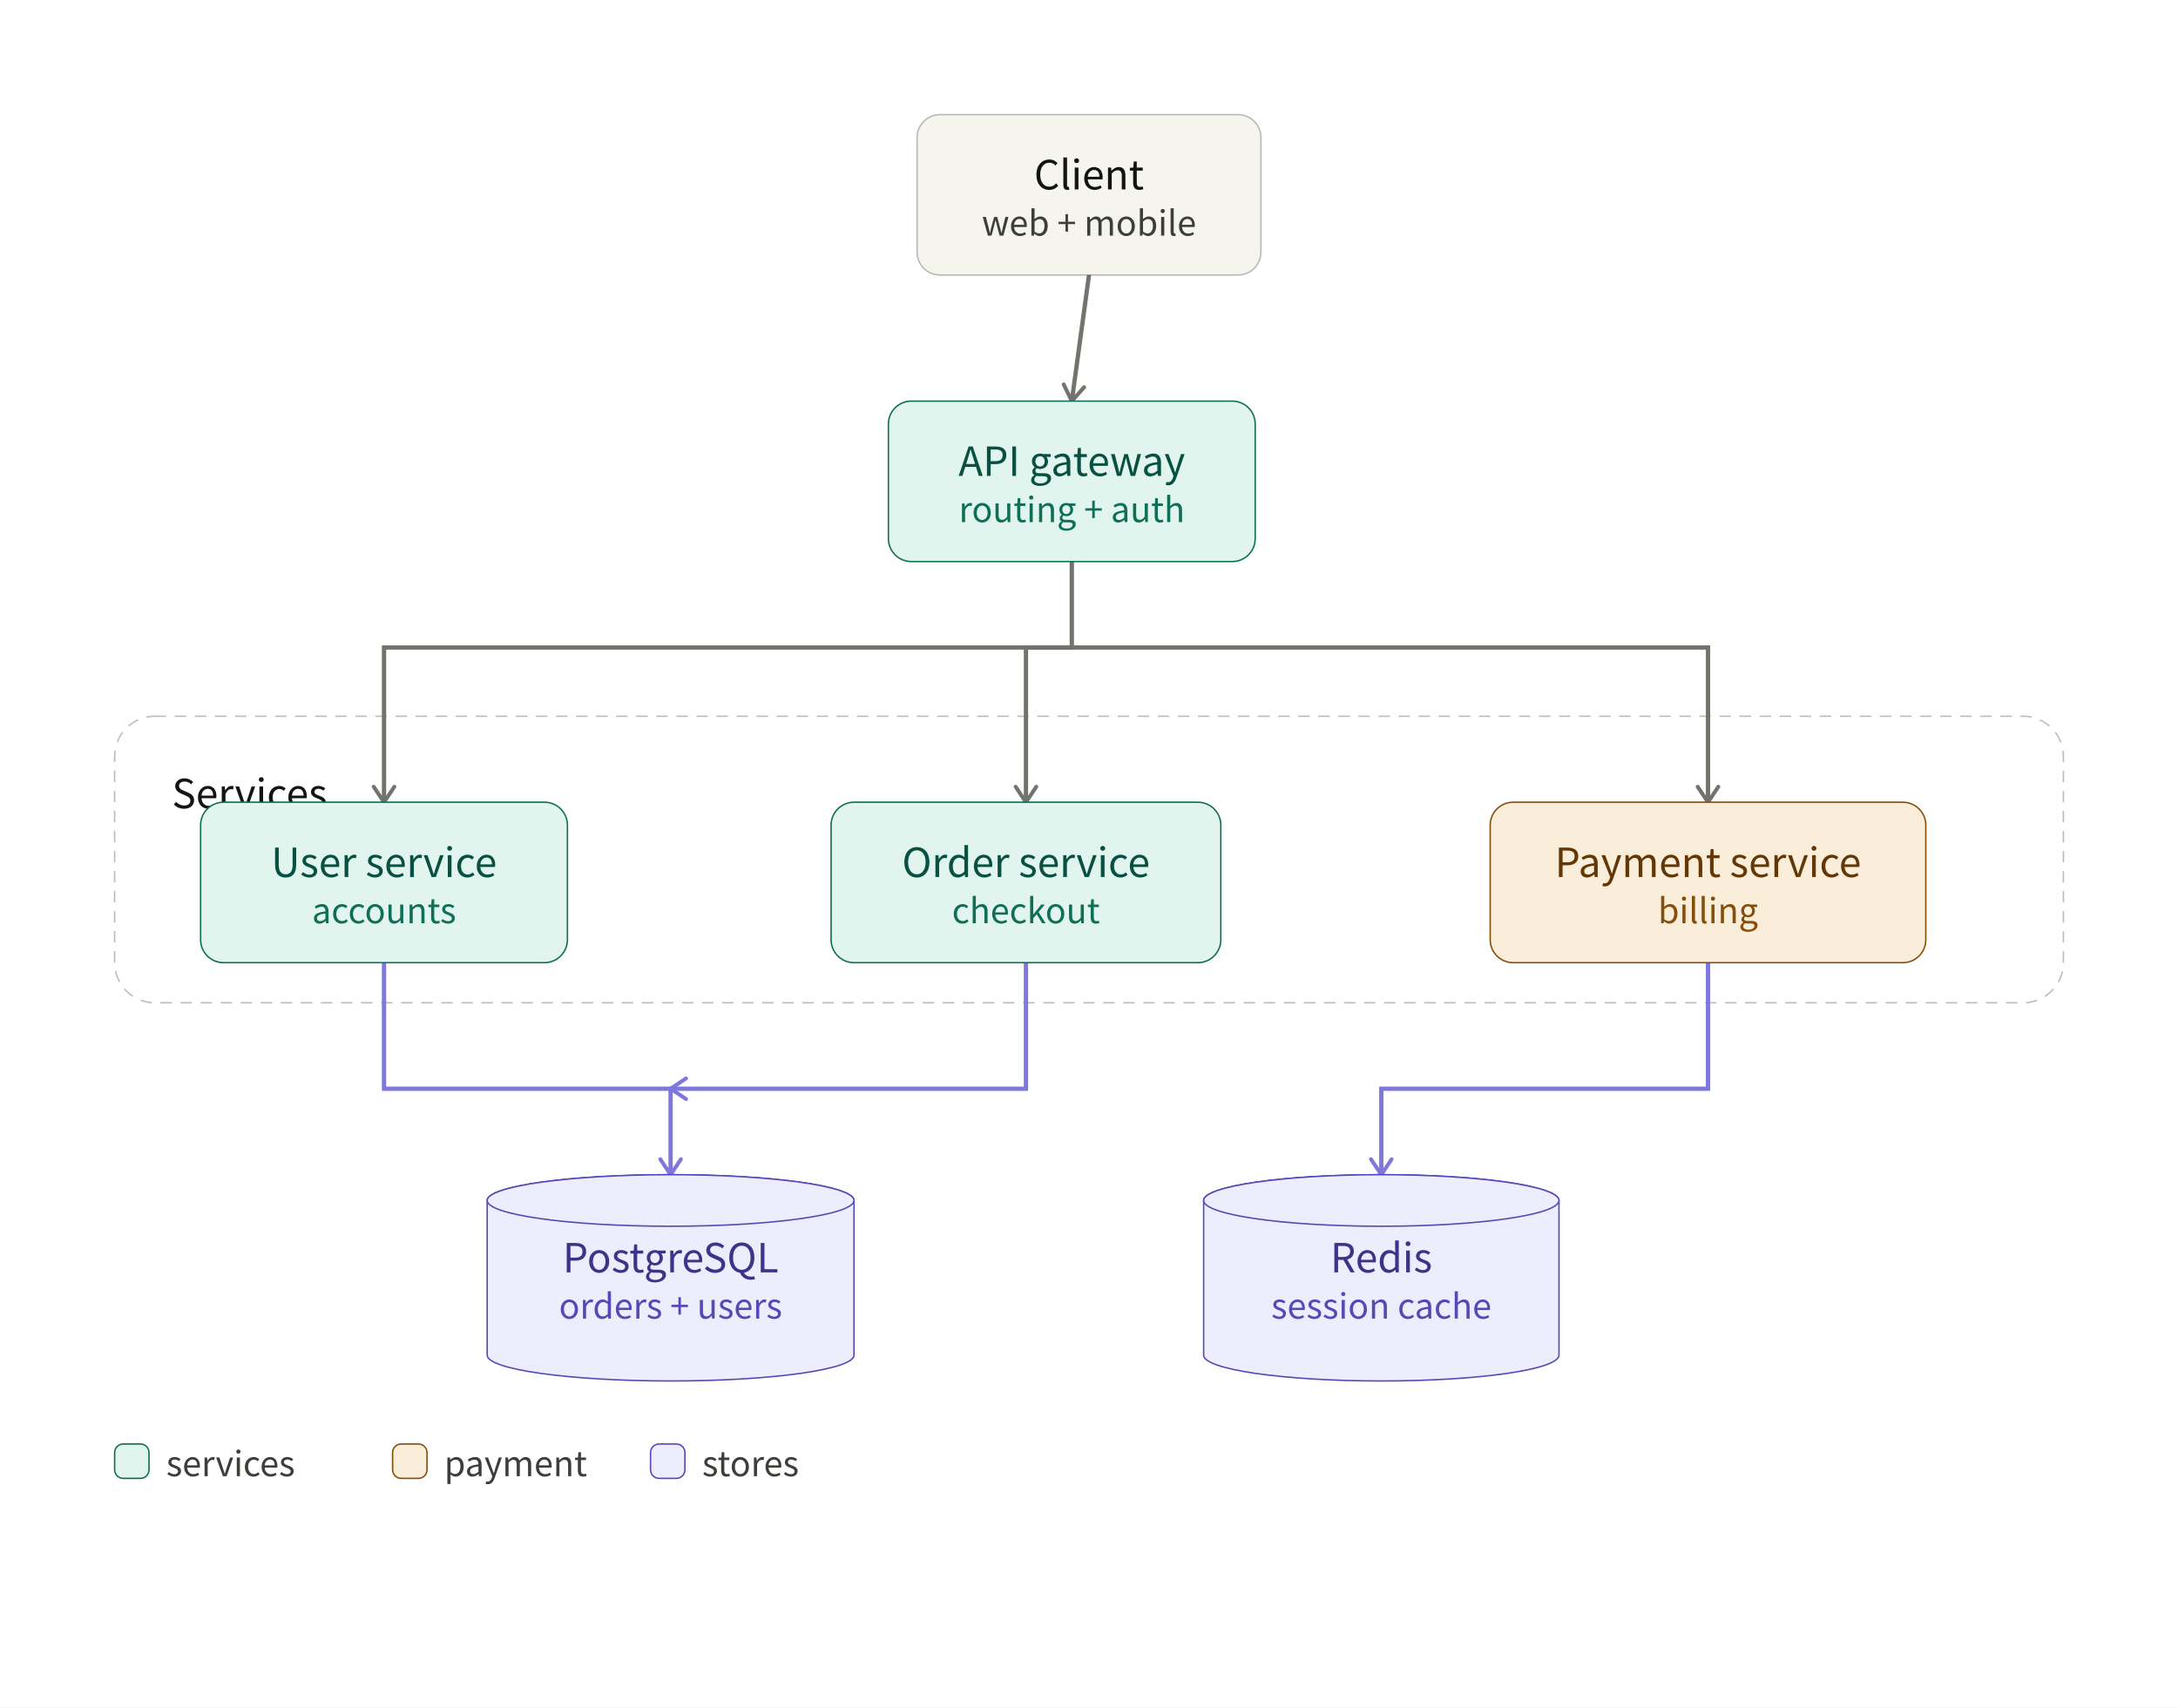
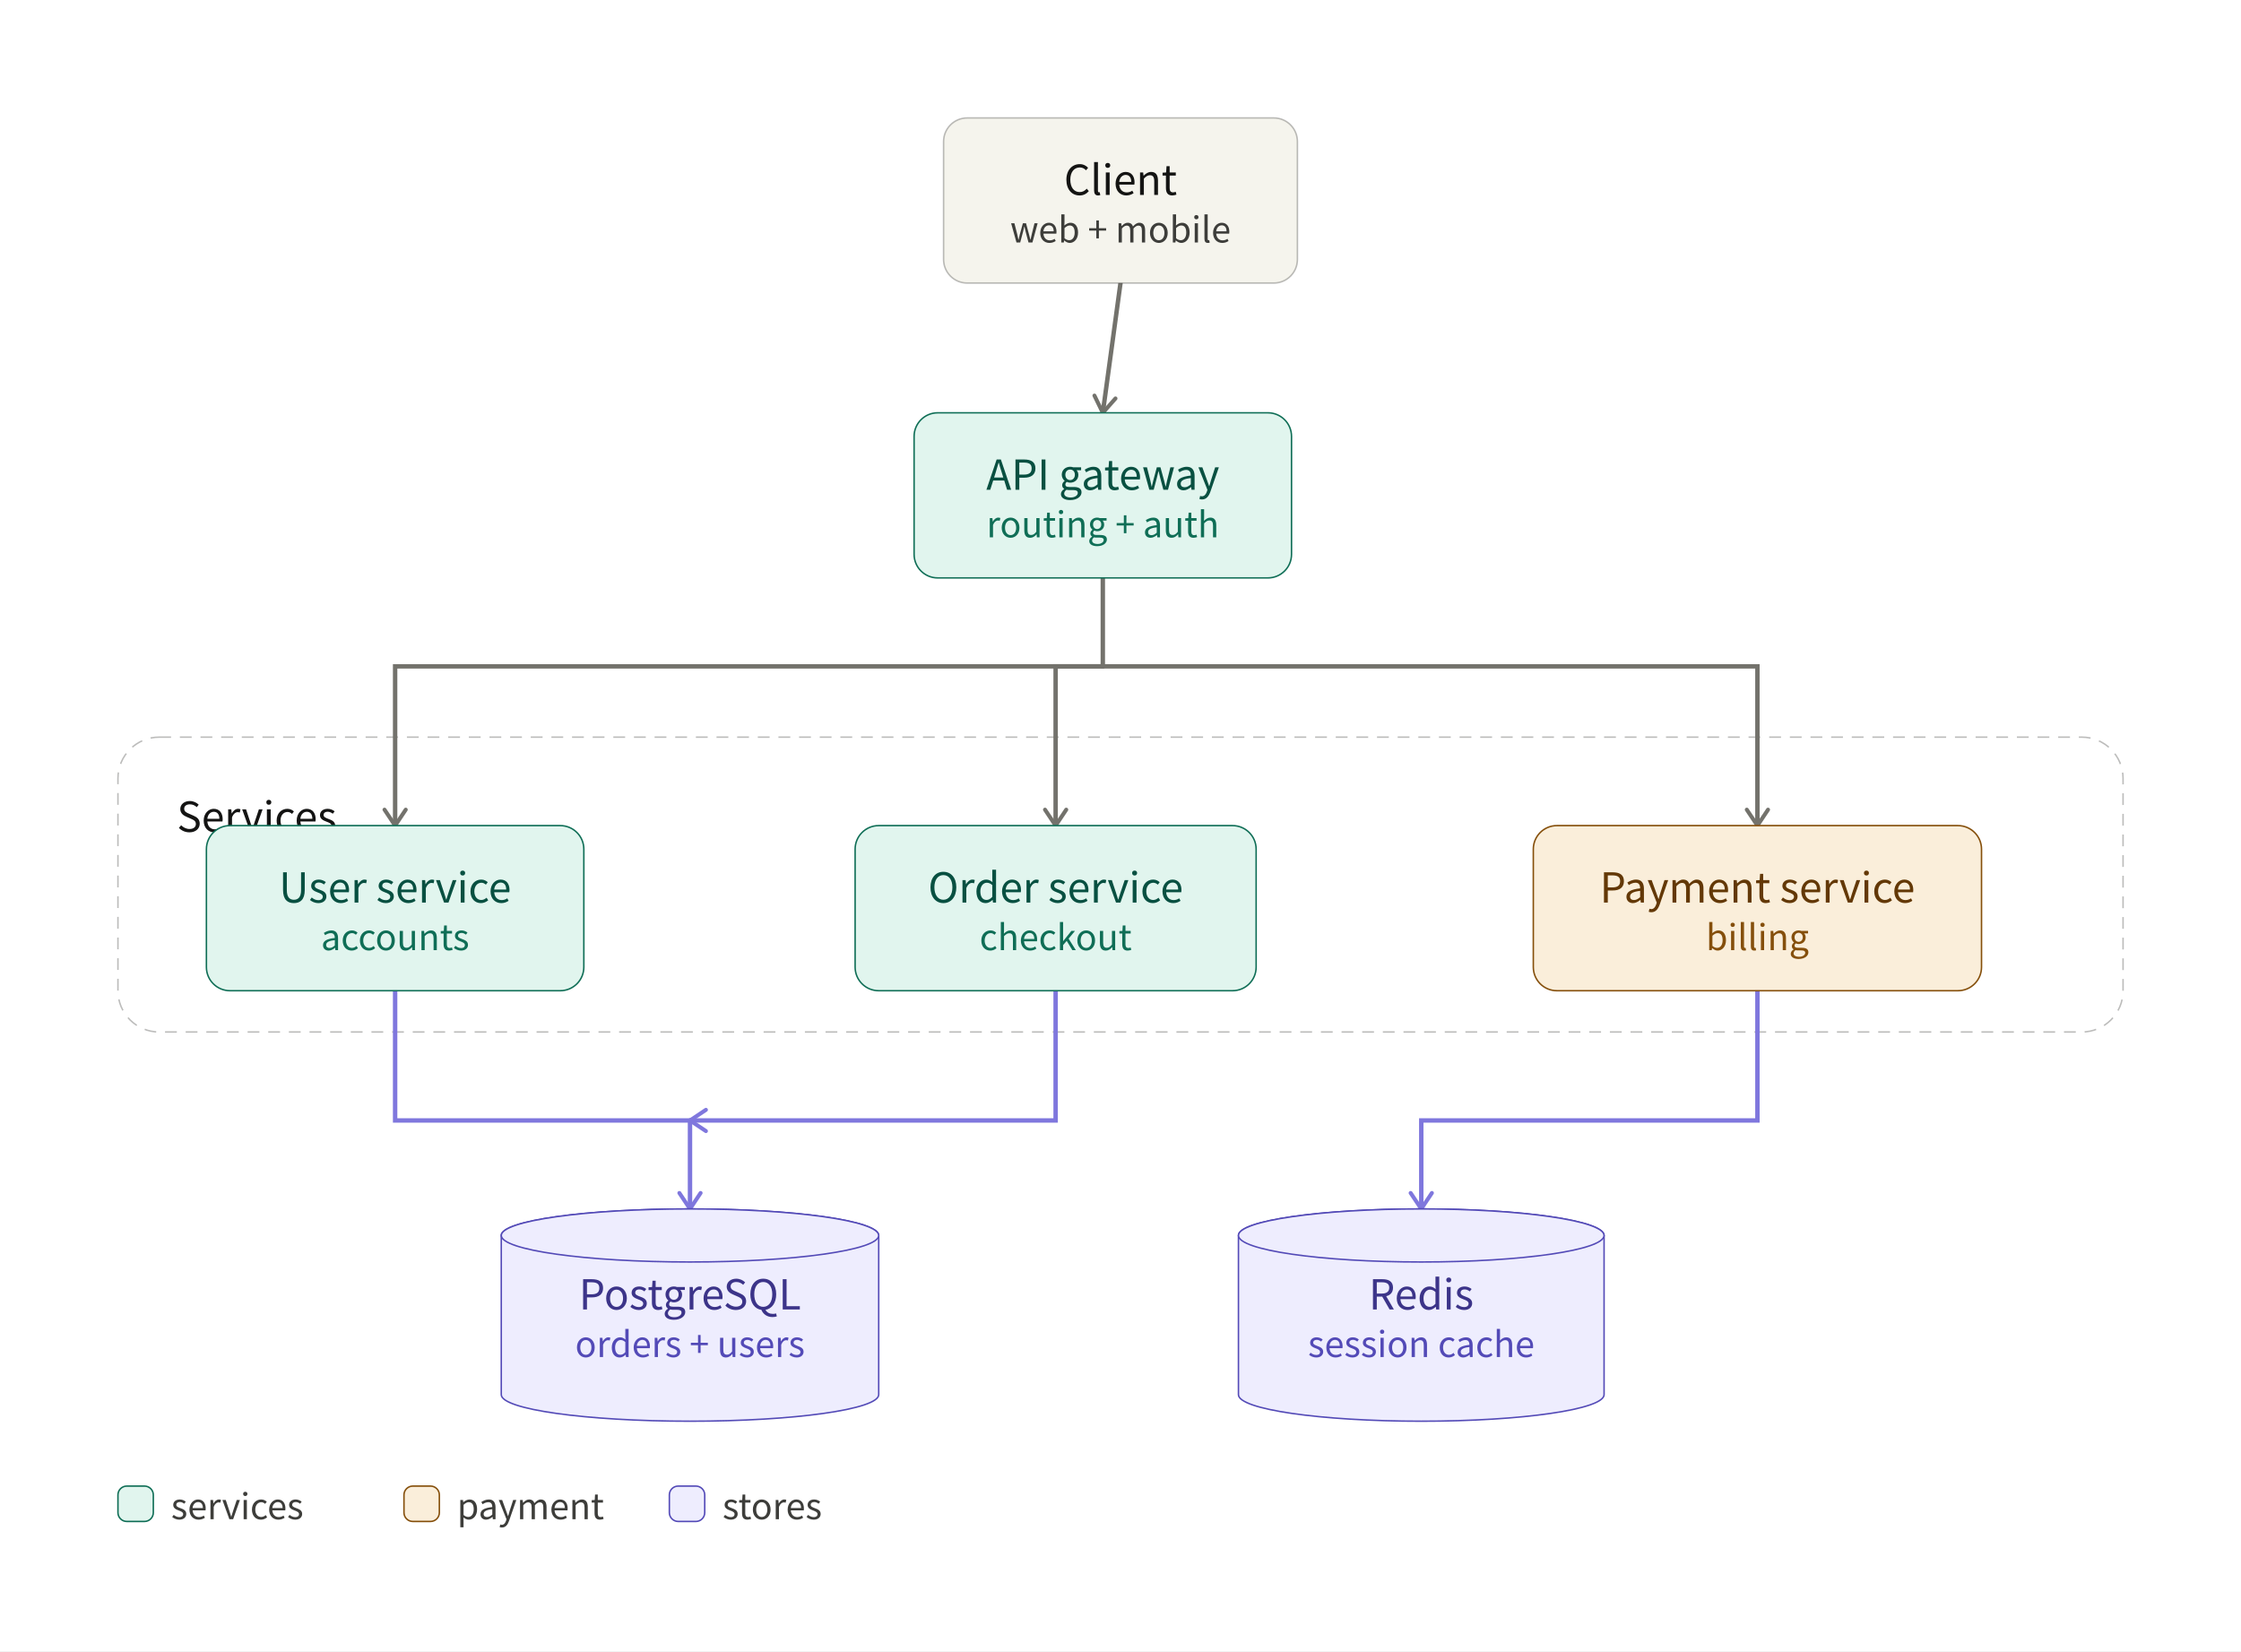
- <svg xmlns="http://www.w3.org/2000/svg" viewBox="0 0 760 596" width="760" height="596" role="img">
+ <svg xmlns="http://www.w3.org/2000/svg" viewBox="0 0 760 560" width="760" height="560" role="img">
  <style>text { font-family: 'Anthropic Sans', -apple-system, BlinkMacSystemFont, 'Segoe UI', 'PingFang SC', 'Microsoft YaHei', 'Hiragino Sans GB', 'Noto Sans CJK SC', sans-serif; }</style>
  <defs>
    <marker id="arrow" viewBox="0 0 10 10" refX="8" refY="5" markerWidth="6" markerHeight="6" orient="auto-start-reverse">
      <path d="M2 1L8 5L2 9" fill="none" stroke="context-stroke" stroke-width="1.5" stroke-linecap="round" stroke-linejoin="round" />
    </marker>
  </defs>
-   <rect width="760" height="596" fill="#FFFFFF" />
+   <rect x="0" y="0" width="760" height="560" fill="#FFFFFF" />
  <rect x="40" y="250" width="680" height="100" rx="14" fill="none" stroke="rgba(31,30,29,0.3)" stroke-width="0.5" stroke-dasharray="4 3" />
  <text x="60" y="276" dominant-baseline="central" font-size="14" font-weight="500" fill="#141413">Services</text>
  <line x1="380" y1="96" x2="374" y2="140" stroke="#73726C" stroke-width="1.5" stroke-linecap="round" marker-end="url(#arrow)" />
  <line x1="374" y1="196" x2="374" y2="226" stroke="#73726C" stroke-width="1.5" stroke-linecap="round" />
  <path d="M374 226 L134 226 L134 280" fill="none" stroke="#73726C" stroke-width="1.5" stroke-linecap="round" marker-end="url(#arrow)" />
  <path d="M374 226 L358 226 L358 280" fill="none" stroke="#73726C" stroke-width="1.5" stroke-linecap="round" marker-end="url(#arrow)" />
  <path d="M374 226 L596 226 L596 280" fill="none" stroke="#73726C" stroke-width="1.5" stroke-linecap="round" marker-end="url(#arrow)" />
  <path d="M134 336 L134 380 L234 380 L234 410" fill="none" stroke="#7F77DD" stroke-width="1.5" stroke-linecap="round" marker-end="url(#arrow)" />
  <path d="M358 336 L358 380 L234 380" fill="none" stroke="#7F77DD" stroke-width="1.5" stroke-linecap="round" marker-end="url(#arrow)" />
  <path d="M596 336 L596 380 L482 380 L482 410" fill="none" stroke="#7F77DD" stroke-width="1.5" stroke-linecap="round" marker-end="url(#arrow)" />
  <rect x="320" y="40" width="120" height="56" rx="8" fill="#F5F4ED" stroke="rgba(31,30,29,0.3)" stroke-width="0.5" />
  <rect x="310" y="140" width="128" height="56" rx="8" fill="#E1F5EE" stroke="#0F6E56" stroke-width="0.5" />
  <rect x="70" y="280" width="128" height="56" rx="8" fill="#E1F5EE" stroke="#0F6E56" stroke-width="0.5" />
  <rect x="290" y="280" width="136" height="56" rx="8" fill="#E1F5EE" stroke="#0F6E56" stroke-width="0.5" />
  <rect x="520" y="280" width="152" height="56" rx="8" fill="#FAEEDA" stroke="#854F0B" stroke-width="0.5" />
  <path d="M 170 419 A 64 9 0 0 1 298 419 L 298 473 A 64 9 0 0 1 170 473 Z" fill="#EEEDFE" stroke="#534AB7" stroke-width="0.5" />
  <ellipse cx="234" cy="419" rx="64" ry="9" fill="#EEEDFE" stroke="#534AB7" stroke-width="0.5" />
  <path d="M 420 419 A 62 9 0 0 1 544 419 L 544 473 A 62 9 0 0 1 420 473 Z" fill="#EEEDFE" stroke="#534AB7" stroke-width="0.5" />
  <ellipse cx="482" cy="419" rx="62" ry="9" fill="#EEEDFE" stroke="#534AB7" stroke-width="0.5" />
  <text x="380" y="60" text-anchor="middle" dominant-baseline="central" font-size="14" font-weight="500" fill="#141413">Client</text>
  <text x="380" y="77" text-anchor="middle" dominant-baseline="central" font-size="12" fill="#3D3D3A">web + mobile</text>
  <text x="374" y="160" text-anchor="middle" dominant-baseline="central" font-size="14" font-weight="500" fill="#085041">API gateway</text>
  <text x="374" y="177" text-anchor="middle" dominant-baseline="central" font-size="12" fill="#0F6E56">routing + auth</text>
  <text x="134" y="300" text-anchor="middle" dominant-baseline="central" font-size="14" font-weight="500" fill="#085041">User service</text>
  <text x="134" y="317" text-anchor="middle" dominant-baseline="central" font-size="12" fill="#0F6E56">accounts</text>
  <text x="358" y="300" text-anchor="middle" dominant-baseline="central" font-size="14" font-weight="500" fill="#085041">Order service</text>
  <text x="358" y="317" text-anchor="middle" dominant-baseline="central" font-size="12" fill="#0F6E56">checkout</text>
  <text x="596" y="300" text-anchor="middle" dominant-baseline="central" font-size="14" font-weight="500" fill="#633806">Payment service</text>
  <text x="596" y="317" text-anchor="middle" dominant-baseline="central" font-size="12" fill="#854F0B">billing</text>
  <text x="234" y="438" text-anchor="middle" dominant-baseline="central" font-size="14" font-weight="500" fill="#3C3489">PostgreSQL</text>
  <text x="234" y="455" text-anchor="middle" dominant-baseline="central" font-size="12" fill="#534AB7">orders + users</text>
  <text x="482" y="438" text-anchor="middle" dominant-baseline="central" font-size="14" font-weight="500" fill="#3C3489">Redis</text>
  <text x="482" y="455" text-anchor="middle" dominant-baseline="central" font-size="12" fill="#534AB7">session cache</text>
  <rect x="40" y="504" width="12" height="12" rx="3" fill="#E1F5EE" stroke="#0F6E56" stroke-width="0.5" />
  <text x="58" y="510" dominant-baseline="central" font-size="12" fill="#3D3D3A">services</text>
  <rect x="137" y="504" width="12" height="12" rx="3" fill="#FAEEDA" stroke="#854F0B" stroke-width="0.5" />
  <text x="155" y="510" dominant-baseline="central" font-size="12" fill="#3D3D3A">payment</text>
  <rect x="227" y="504" width="12" height="12" rx="3" fill="#EEEDFE" stroke="#534AB7" stroke-width="0.5" />
  <text x="245" y="510" dominant-baseline="central" font-size="12" fill="#3D3D3A">stores</text>
</svg>
